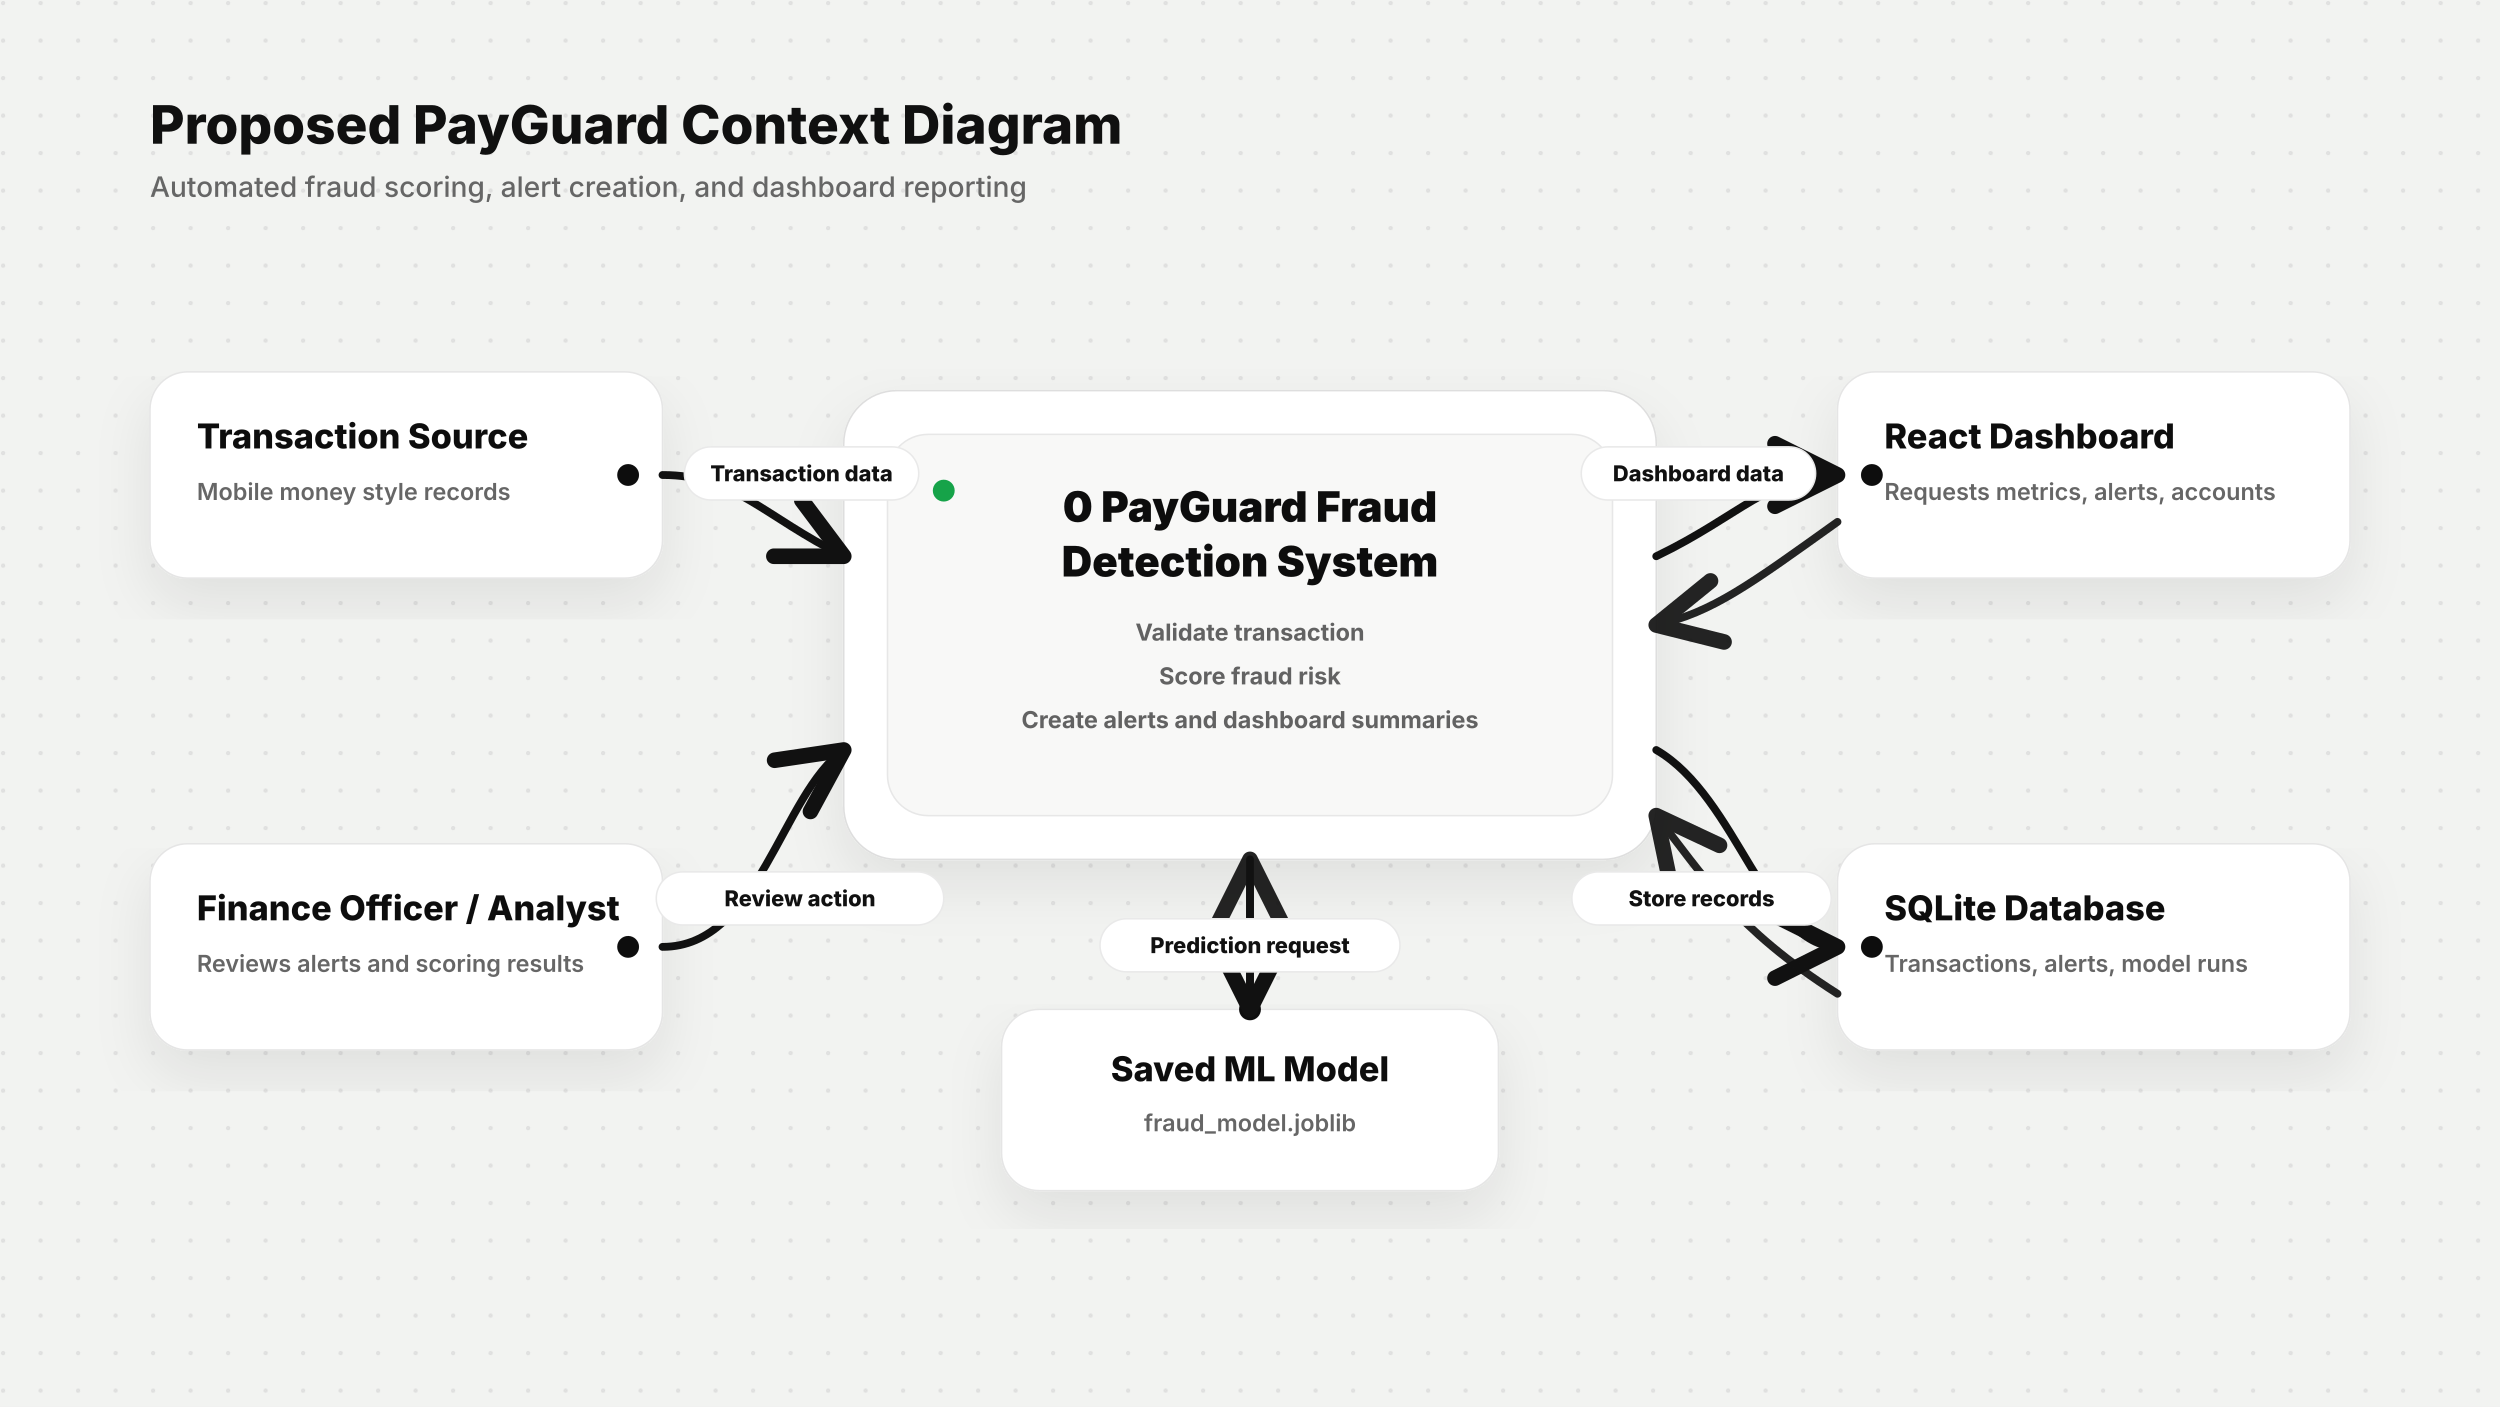
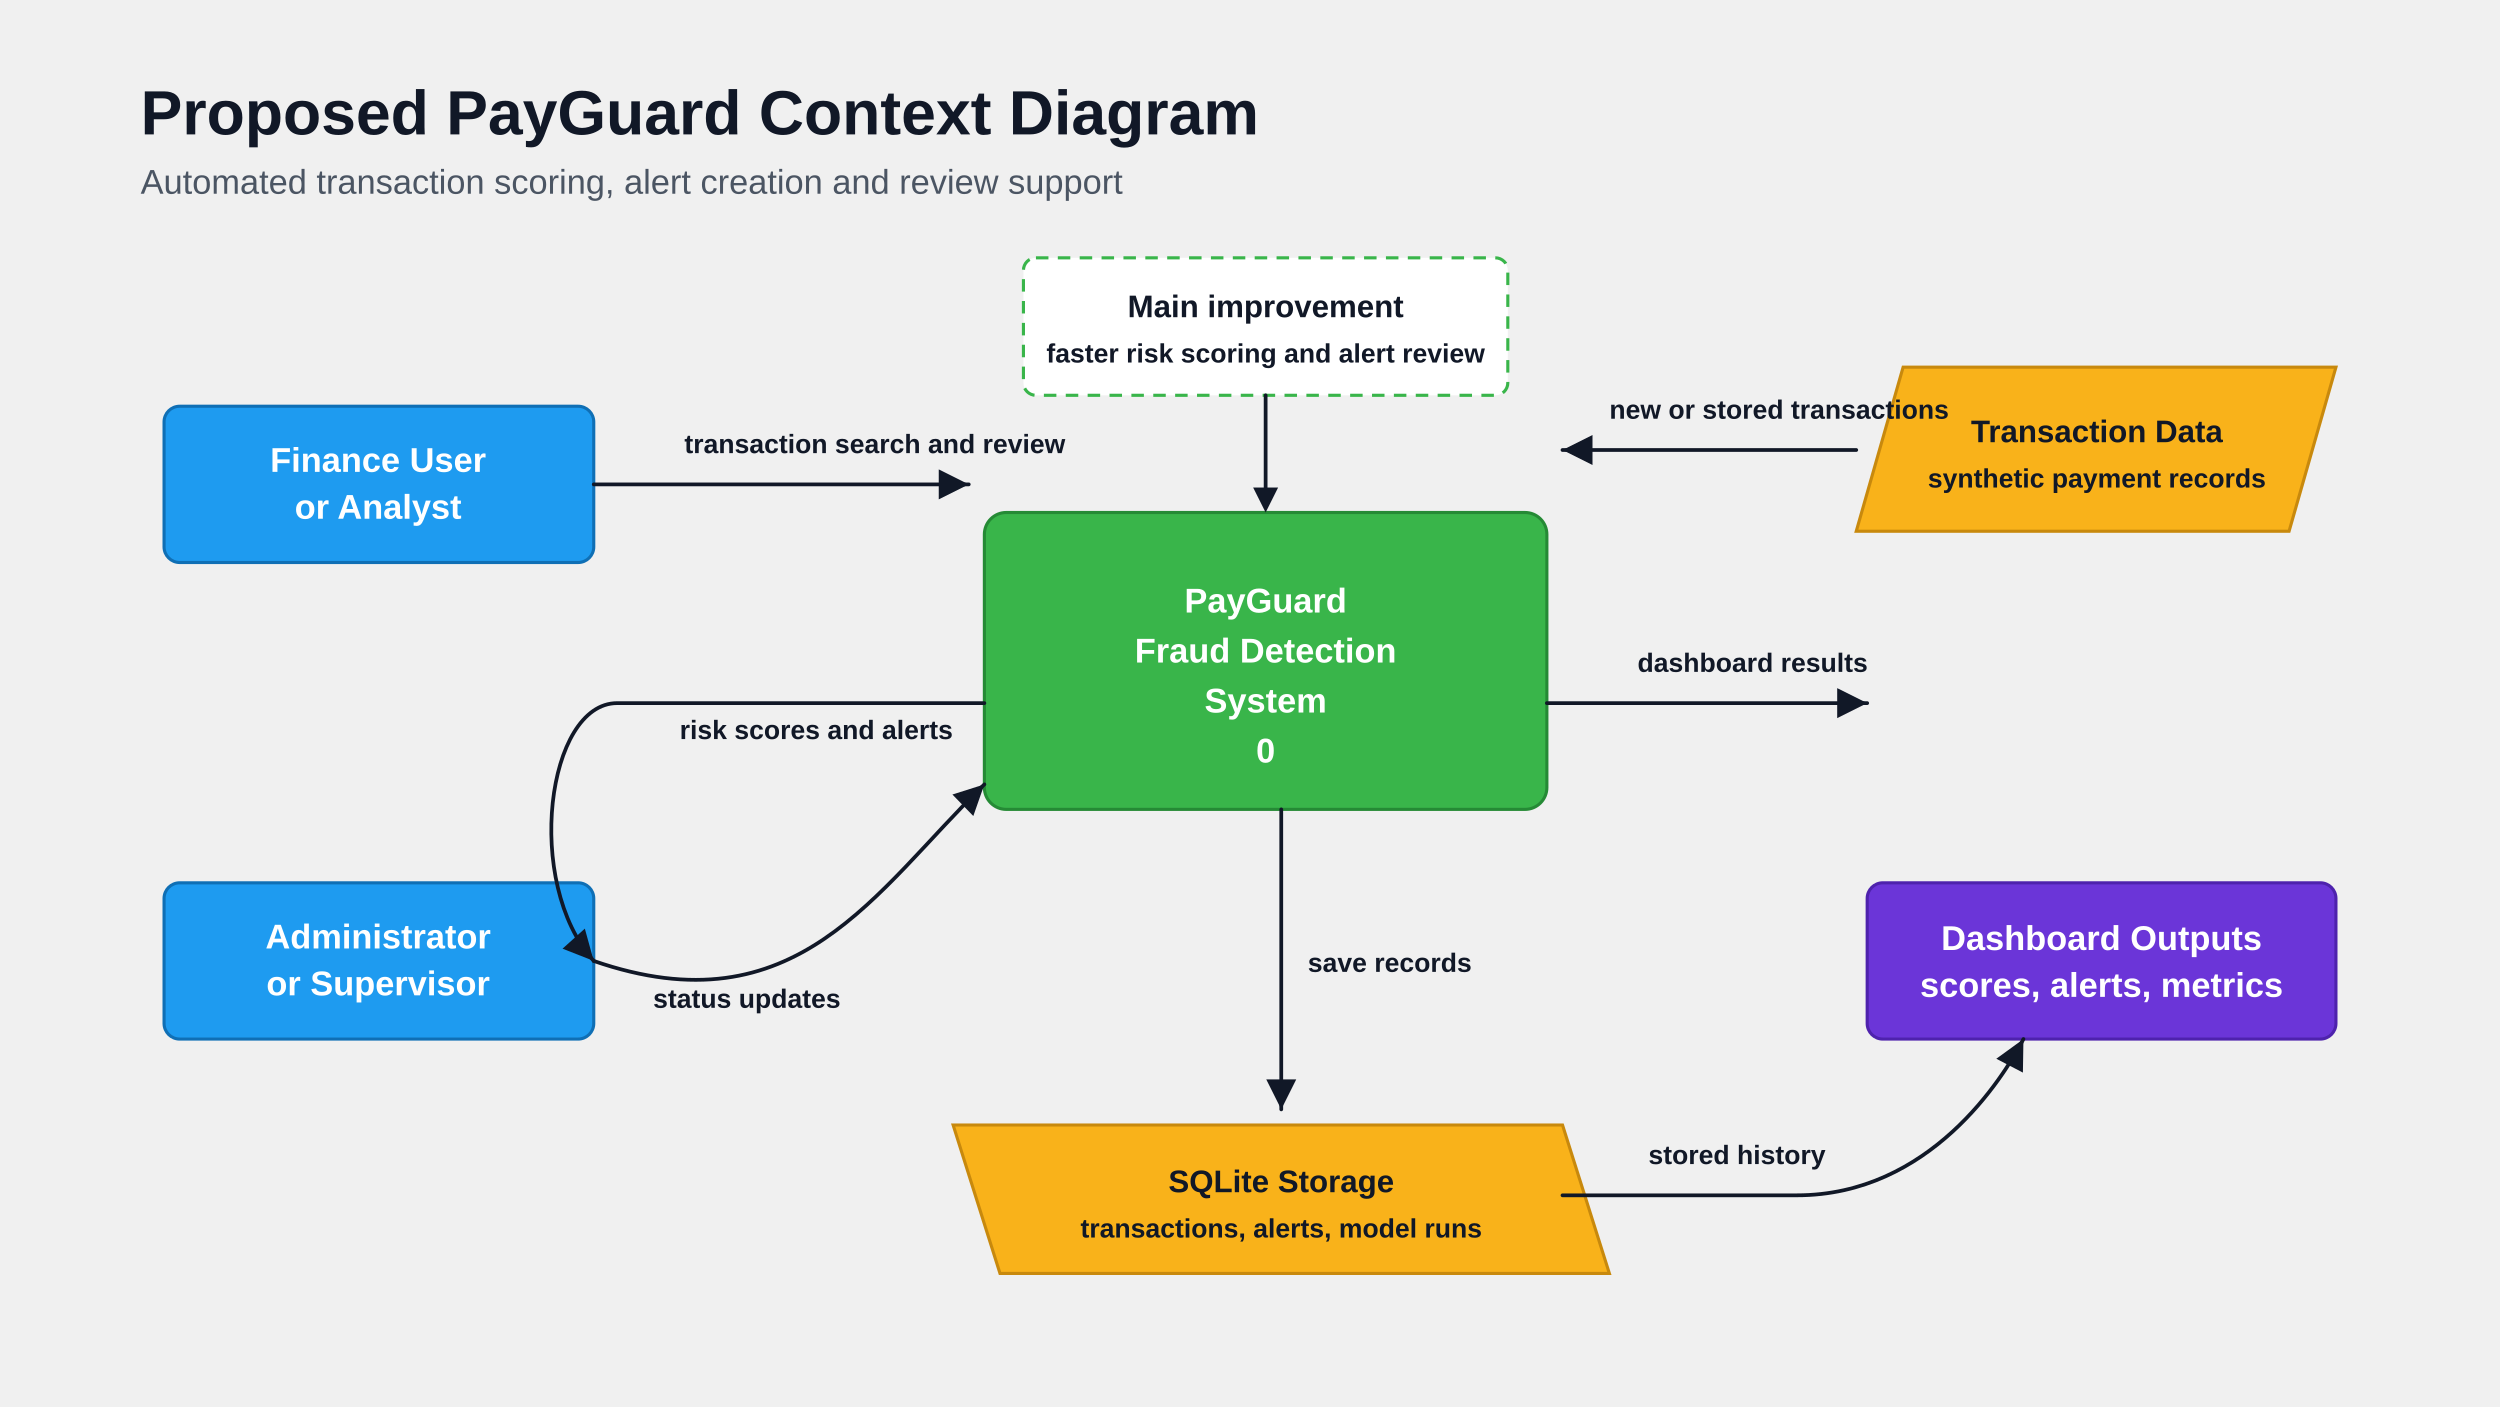
<svg xmlns="http://www.w3.org/2000/svg" width="1600" height="900" viewBox="0 0 1600 900" role="img" aria-labelledby="title desc">
  <defs>
-     <pattern id="dot-grid" width="24" height="24" patternUnits="userSpaceOnUse">
-       <circle cx="2" cy="2" r="1.4" fill="#d8d8d8" opacity="0.72" />
-     </pattern>
-     <filter id="card-shadow" x="-10%" y="-10%" width="120%" height="130%">
-       <feDropShadow dx="0" dy="16" stdDeviation="18" flood-color="#111111" flood-opacity="0.08" />
-     </filter>
    <marker id="arrow" markerWidth="12" markerHeight="12" refX="10" refY="6" orient="auto">
-       <path d="M2,2 L10,6 L2,10" fill="none" stroke="#111111" stroke-width="2" stroke-linecap="round" stroke-linejoin="round" />
+       <path d="M2 2 L10 6 L2 10 Z" fill="#111827" />
    </marker>
+     <style>
+       .title { fill: #111827; font-family: Calibri, Arial, sans-serif; font-size: 40px; font-weight: 700; }
+       .subtitle { fill: #4b5563; font-family: Calibri, Arial, sans-serif; font-size: 22px; }
+       .entity { fill: #1e9bf0; stroke: #0f6fb5; stroke-width: 2; }
+       .system { fill: #39b54a; stroke: #258a35; stroke-width: 2; }
+       .data { fill: #f9b21a; stroke: #c8890d; stroke-width: 2; }
+       .output { fill: #6b35d8; stroke: #4e22ad; stroke-width: 2; }
+       .note { fill: #ffffff; stroke: #39b54a; stroke-width: 2; stroke-dasharray: 8 6; }
+       .textLight { fill: #ffffff; font-family: Calibri, Arial, sans-serif; font-size: 22px; font-weight: 700; }
+       .textDark { fill: #111827; font-family: Calibri, Arial, sans-serif; font-size: 20px; font-weight: 600; }
+       .small { fill: #111827; font-family: Calibri, Arial, sans-serif; font-size: 17px; font-weight: 600; }
+       .line { stroke: #111827; stroke-width: 2.4; fill: none; marker-end: url(#arrow); stroke-linecap: round; stroke-linejoin: round; }
+       .plainLine { stroke: #111827; stroke-width: 2.4; fill: none; stroke-linecap: round; stroke-linejoin: round; }
+     </style>
  </defs>
-   <rect width="1600" height="900" fill="#f2f3f1" />
-   <rect width="1600" height="900" fill="url(#dot-grid)" opacity="0.95" />
-   <g font-family="Inter, Arial, sans-serif">
-     <text x="96" y="92" font-size="34" font-weight="800" fill="#101010">Proposed PayGuard Context Diagram</text>
-     <text x="96" y="126" font-size="18" font-weight="500" fill="#666666">Automated fraud scoring, alert creation, and dashboard reporting</text>
-     <g filter="url(#card-shadow)">
-       <rect x="540" y="250" width="520" height="300" rx="34" fill="#ffffff" stroke="#dedede" />
-       <rect x="568" y="278" width="464" height="244" rx="26" fill="#f8f8f7" stroke="#e7e7e7" />
-       <circle cx="604" cy="314" r="7" fill="#16a34a" />
-       <text x="800" y="334" text-anchor="middle" font-size="27" font-weight="850" fill="#111111">0 PayGuard Fraud</text>
-       <text x="800" y="369" text-anchor="middle" font-size="27" font-weight="850" fill="#111111">Detection System</text>
-       <text x="800" y="410" text-anchor="middle" font-size="15" font-weight="700" fill="#626262">Validate transaction</text>
-       <text x="800" y="438" text-anchor="middle" font-size="15" font-weight="700" fill="#626262">Score fraud risk</text>
-       <text x="800" y="466" text-anchor="middle" font-size="15" font-weight="700" fill="#626262">Create alerts and dashboard summaries</text>
-     </g>
-     <g filter="url(#card-shadow)">
-       <rect x="96" y="238" width="328" height="132" rx="24" fill="#ffffff" stroke="#e5e5e5" />
-       <text x="126" y="287" font-size="22" font-weight="800" fill="#111111">Transaction Source</text>
-       <text x="126" y="320" font-size="15" font-weight="600" fill="#666666">Mobile money style records</text>
-       <circle cx="402" cy="304" r="7" fill="#111111" />
-     </g>
-     <g filter="url(#card-shadow)">
-       <rect x="96" y="540" width="328" height="132" rx="24" fill="#ffffff" stroke="#e5e5e5" />
-       <text x="126" y="589" font-size="22" font-weight="800" fill="#111111">Finance Officer / Analyst</text>
-       <text x="126" y="622" font-size="15" font-weight="600" fill="#666666">Reviews alerts and scoring results</text>
-       <circle cx="402" cy="606" r="7" fill="#111111" />
-     </g>
-     <g filter="url(#card-shadow)">
-       <rect x="1176" y="238" width="328" height="132" rx="24" fill="#ffffff" stroke="#e5e5e5" />
-       <text x="1206" y="287" font-size="22" font-weight="800" fill="#111111">React Dashboard</text>
-       <text x="1206" y="320" font-size="15" font-weight="600" fill="#666666">Requests metrics, alerts, accounts</text>
-       <circle cx="1198" cy="304" r="7" fill="#111111" />
-     </g>
-     <g filter="url(#card-shadow)">
-       <rect x="1176" y="540" width="328" height="132" rx="24" fill="#ffffff" stroke="#e5e5e5" />
-       <text x="1206" y="589" font-size="22" font-weight="800" fill="#111111">SQLite Database</text>
-       <text x="1206" y="622" font-size="15" font-weight="600" fill="#666666">Transactions, alerts, model runs</text>
-       <circle cx="1198" cy="606" r="7" fill="#111111" />
-     </g>
-     <g filter="url(#card-shadow)">
-       <rect x="641" y="646" width="318" height="116" rx="24" fill="#ffffff" stroke="#e5e5e5" />
-       <text x="800" y="692" text-anchor="middle" font-size="22" font-weight="800" fill="#111111">Saved ML Model</text>
-       <text x="800" y="724" text-anchor="middle" font-size="15" font-weight="600" fill="#666666">fraud_model.joblib</text>
-       <circle cx="800" cy="646" r="7" fill="#111111" />
-     </g>
-     <g fill="none" stroke="#111111" stroke-width="5" stroke-linecap="round" marker-end="url(#arrow)">
-       <path d="M424 304 C470 304, 488 330, 540 356" />
-       <path d="M424 606 C486 606, 500 508, 540 480" />
-       <path d="M1060 356 C1114 330, 1132 304, 1176 304" />
-       <path d="M1060 480 C1112 510, 1130 606, 1176 606" />
-       <path d="M800 550 C800 592, 800 614, 800 646" />
-     </g>
-     <g fill="none" stroke="#111111" stroke-width="5" stroke-linecap="round" marker-end="url(#arrow)" opacity="0.92">
-       <path d="M1176 334 C1120 374, 1096 392, 1060 400" />
-       <path d="M1176 636 C1110 594, 1090 560, 1060 522" />
-       <path d="M800 646 C800 612, 800 588, 800 550" />
-     </g>
-     <g font-size="14" font-weight="800" fill="#111111">
-       <rect x="438" y="286" width="150" height="34" rx="17" fill="#ffffff" stroke="#e9e9e9" />
-       <text x="513" y="308" text-anchor="middle">Transaction data</text>
-       <rect x="420" y="558" width="184" height="34" rx="17" fill="#ffffff" stroke="#e9e9e9" />
-       <text x="512" y="580" text-anchor="middle">Review action</text>
-       <rect x="1012" y="286" width="150" height="34" rx="17" fill="#ffffff" stroke="#e9e9e9" />
-       <text x="1087" y="308" text-anchor="middle">Dashboard data</text>
-       <rect x="1006" y="558" width="166" height="34" rx="17" fill="#ffffff" stroke="#e9e9e9" />
-       <text x="1089" y="580" text-anchor="middle">Store records</text>
-       <rect x="704" y="588" width="192" height="34" rx="17" fill="#ffffff" stroke="#e9e9e9" />
-       <text x="800" y="610" text-anchor="middle">Prediction request</text>
-     </g>
+   <text x="90" y="86" class="title">Proposed PayGuard Context Diagram</text>
+   <text x="90" y="124" class="subtitle">Automated transaction scoring, alert creation and review support</text>
+   <g transform="translate(0 10)">
+     <rect x="630" y="318" width="360" height="190" rx="14" class="system" />
+     <text x="810" y="382" class="textLight" text-anchor="middle">PayGuard</text>
+     <text x="810" y="414" class="textLight" text-anchor="middle">Fraud Detection</text>
+     <text x="810" y="446" class="textLight" text-anchor="middle">System</text>
+     <text x="810" y="478" class="textLight" text-anchor="middle">0</text>
+     <rect x="105" y="250" width="275" height="100" rx="10" class="entity" />
+     <text x="242" y="292" class="textLight" text-anchor="middle">Finance User</text>
+     <text x="242" y="322" class="textLight" text-anchor="middle">or Analyst</text>
+     <rect x="105" y="555" width="275" height="100" rx="10" class="entity" />
+     <text x="242" y="597" class="textLight" text-anchor="middle">Administrator</text>
+     <text x="242" y="627" class="textLight" text-anchor="middle">or Supervisor</text>
+     <path d="M1218 225 L1495 225 L1465 330 L1188 330 Z" class="data" />
+     <text x="1342" y="273" class="textDark" text-anchor="middle">Transaction Data</text>
+     <text x="1342" y="302" class="small" text-anchor="middle">synthetic payment records</text>
+     <rect x="1195" y="555" width="300" height="100" rx="10" class="output" />
+     <text x="1345" y="598" class="textLight" text-anchor="middle">Dashboard Outputs</text>
+     <text x="1345" y="628" class="textLight" text-anchor="middle">scores, alerts, metrics</text>
+     <path d="M610 710 L1000 710 L1030 805 L640 805 Z" class="data" />
+     <text x="820" y="753" class="textDark" text-anchor="middle">SQLite Storage</text>
+     <text x="820" y="782" class="small" text-anchor="middle">transactions, alerts, model runs</text>
+     <rect x="655" y="155" width="310" height="88" rx="8" class="note" />
+     <text x="810" y="193" class="textDark" text-anchor="middle">Main improvement</text>
+     <text x="810" y="222" class="small" text-anchor="middle">faster risk scoring and alert review</text>
+     <path d="M380 300 H620" class="line" />
+     <text x="438" y="280" class="small">transaction search and review</text>
+     <path d="M630 440 H395 C350 440 335 555 380 605" class="line" />
+     <text x="435" y="463" class="small">risk scores and alerts</text>
+     <path d="M380 605 C510 650 560 560 630 492" class="line" />
+     <text x="418" y="635" class="small">status updates</text>
+     <path d="M1188 278 H1000" class="line" />
+     <text x="1030" y="258" class="small">new or stored transactions</text>
+     <path d="M990 440 H1195" class="line" />
+     <text x="1048" y="420" class="small">dashboard results</text>
+     <path d="M820 508 V700" class="line" />
+     <text x="837" y="612" class="small">save records</text>
+     <path d="M1000 755 H1150 C1235 755 1282 680 1295 655" class="line" />
+     <text x="1055" y="735" class="small">stored history</text>
+     <line x1="810" y1="243" x2="810" y2="306" class="plainLine" />
+     <polygon points="810,318 802,302 818,302" fill="#111827" />
  </g>
</svg>
